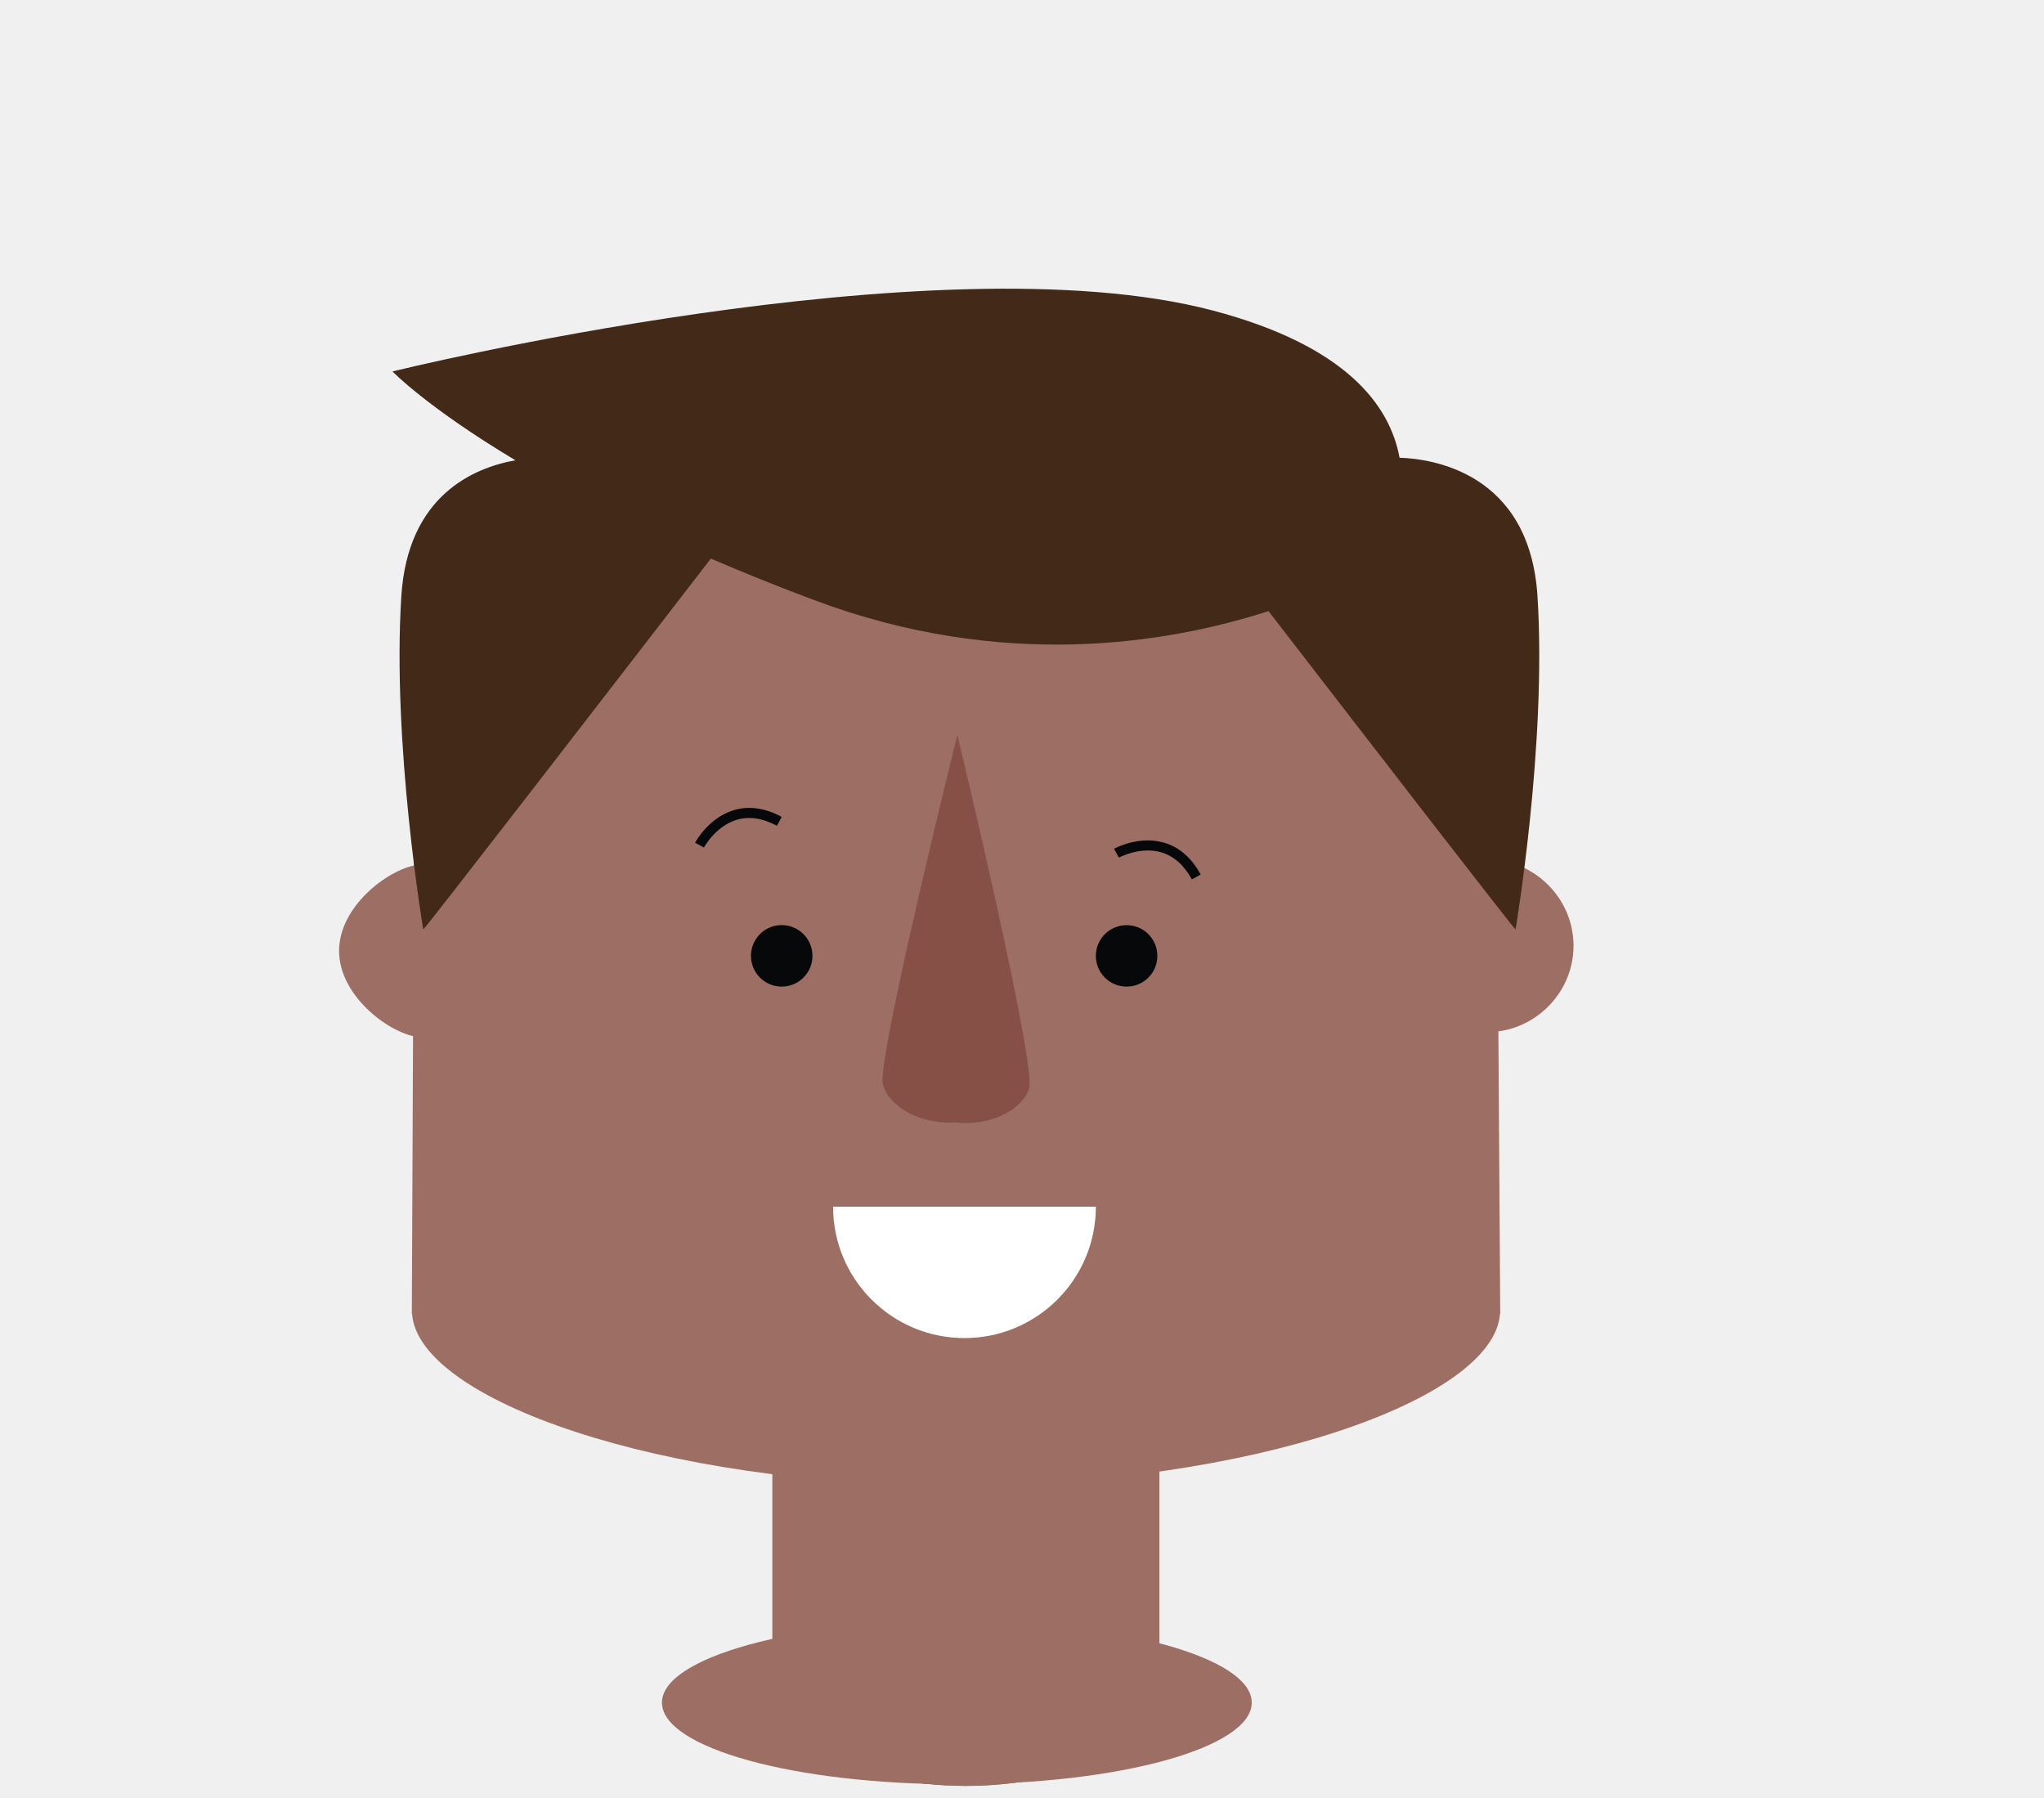
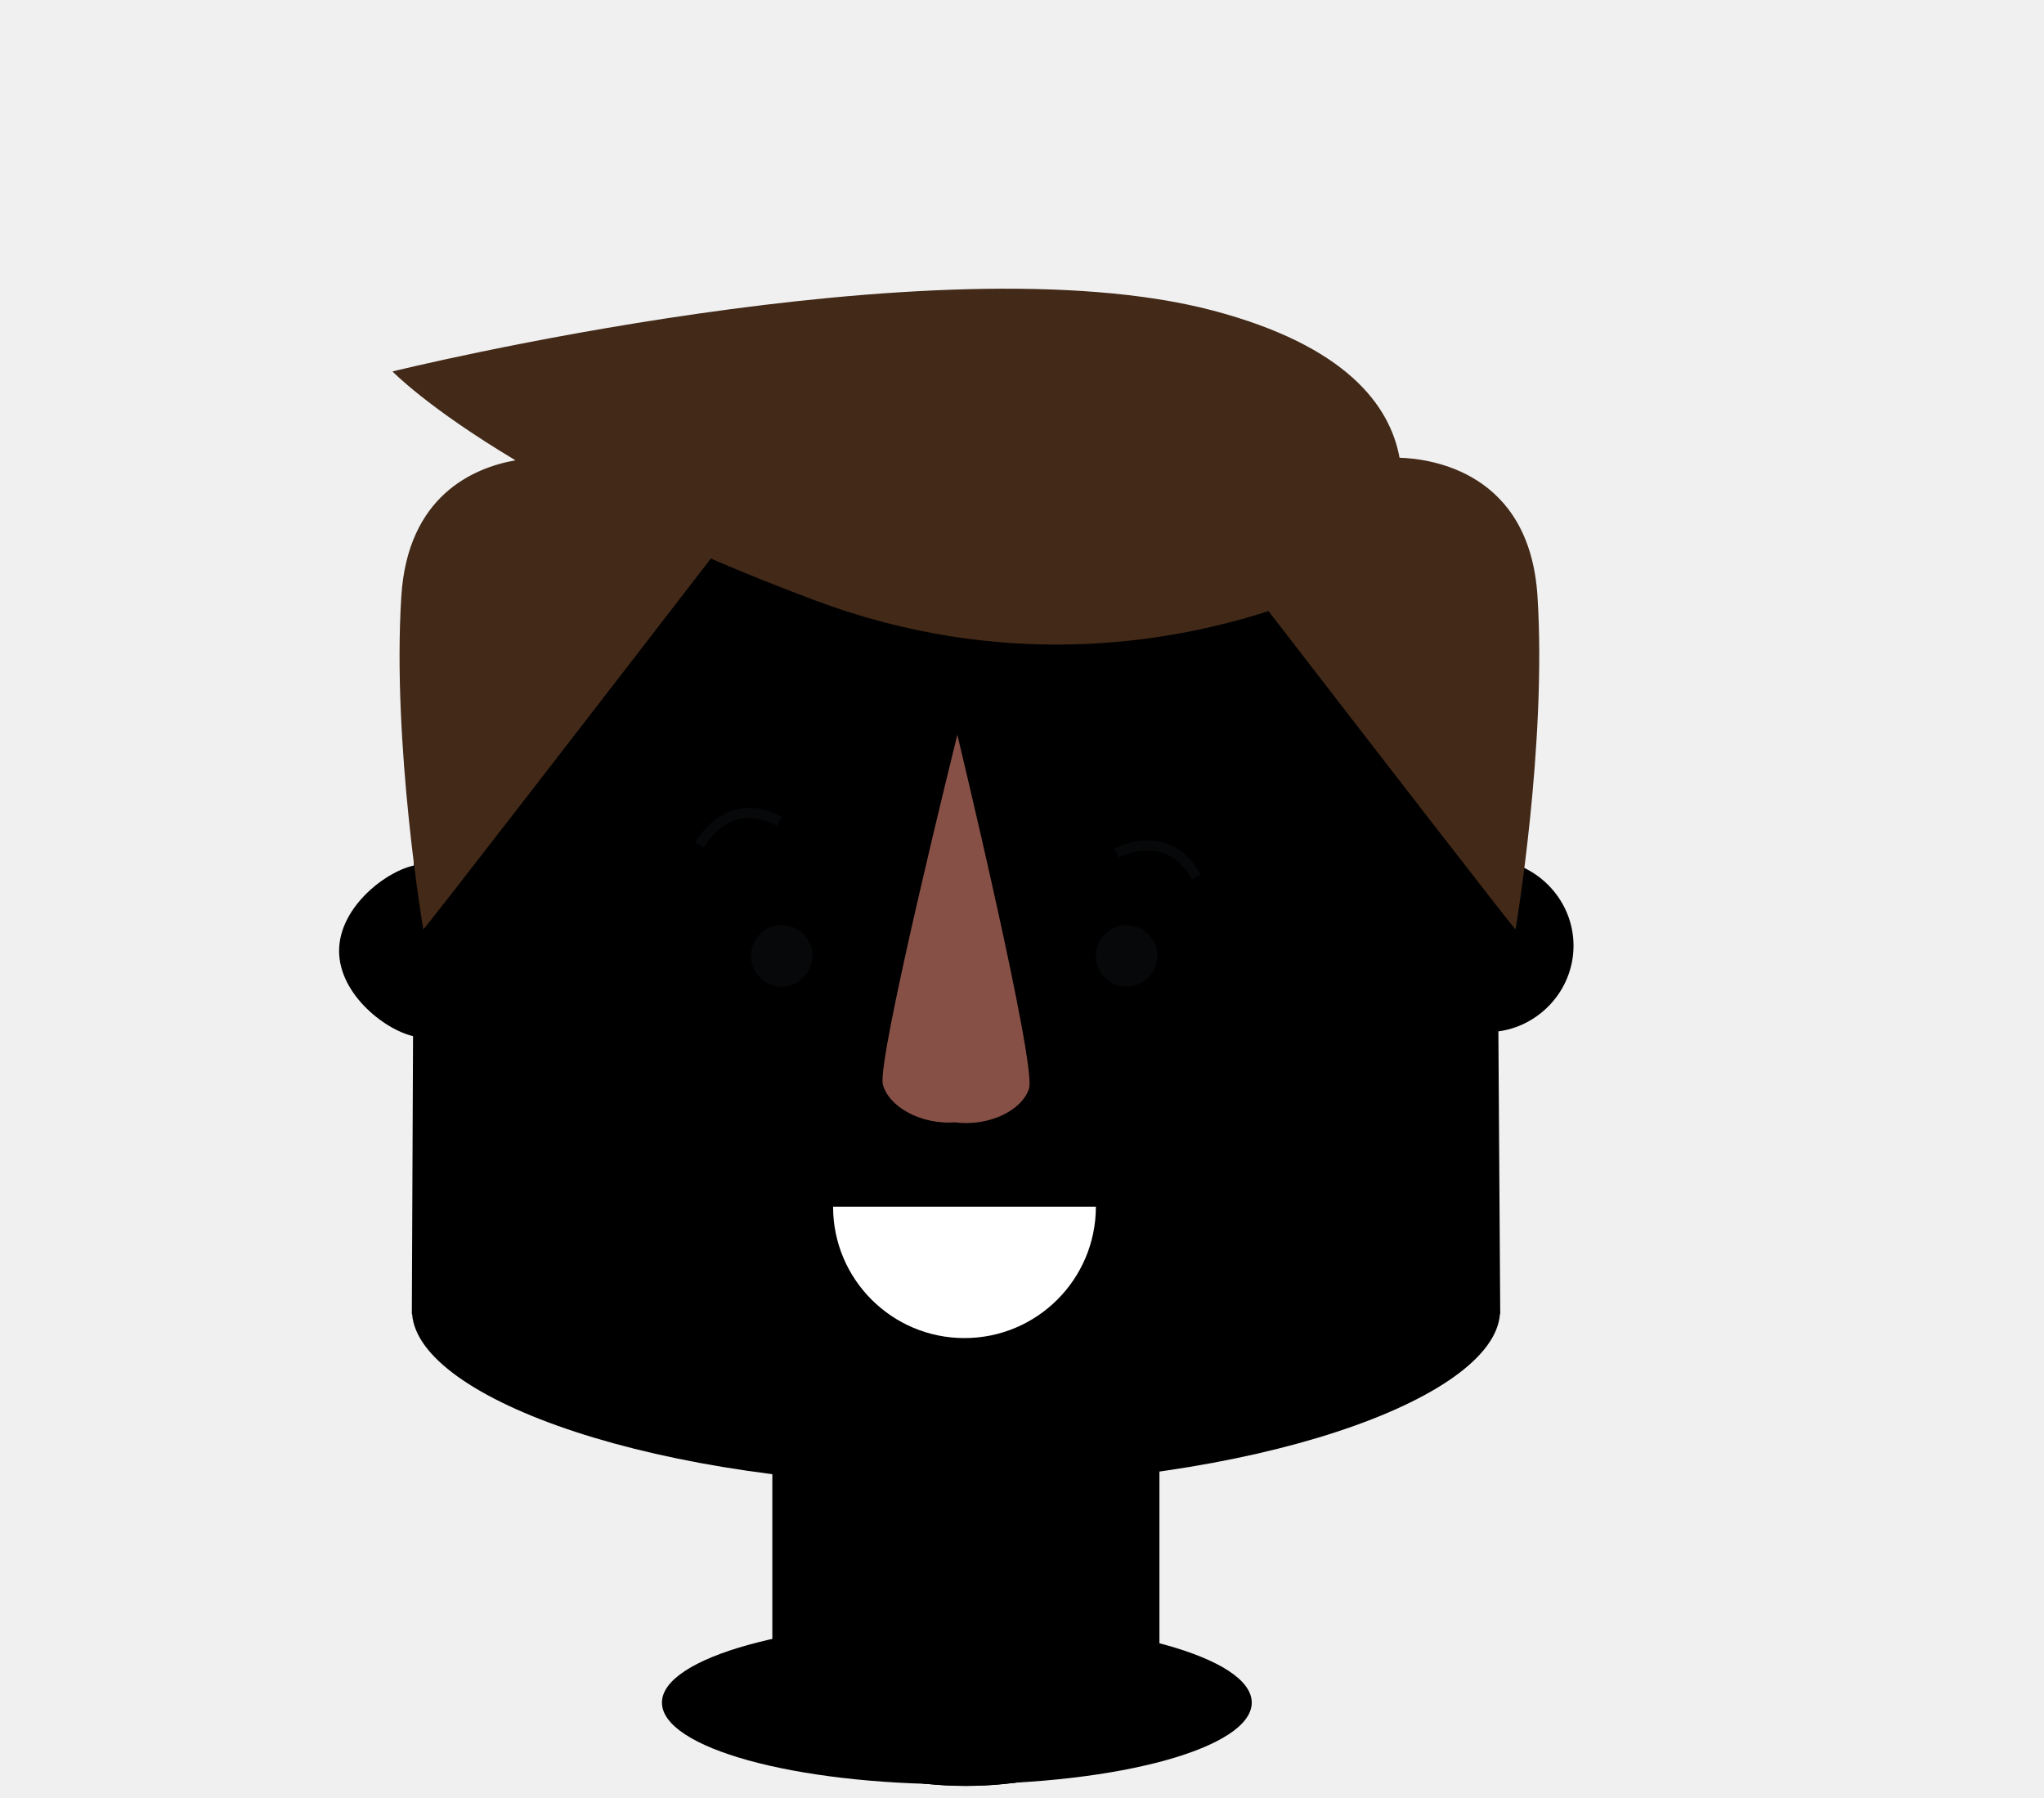
<svg x="0px" y="0px" width="173.998px" height="153.019px" viewBox="0 0 173.998 153.019">
-   <g fill="#9D6E63">
+   <g class="fill-piel-b">
    <rect x="65.757" y="123.148" width="32.938" height="20.582" />
    <path d="M98.707,143.7c0,4.596-7.382,8.318-16.486,8.318c-9.104,0-16.486-3.723-16.486-8.318c0-4.589,7.382-8.312,16.486-8.312C91.325,135.388,98.707,139.11,98.707,143.7z" />
    <path d="M127.388,62.888c0-19.998-20.621-36.827-46.061-36.827c-25.437,0-46.058,17.133-46.058,37.137c0,0.223-0.211,48.655-0.211,48.655h0.024c0.529,7.262,21.048,14.596,46.301,14.596c25.253,0,45.772-7.334,46.302-14.596h0.024C127.71,111.853,127.388,63.12,127.388,62.888z" />
    <path d="M35.444,73.635c-2.419,0.385-6.579,3.509-6.579,7.307s4.159,6.925,6.579,7.31V73.635z" />
    <path d="M127.369,87.813c3.633-0.385,6.579-3.512,6.579-7.31c0-3.798-2.946-6.922-6.579-7.307V87.813z" />
  </g>
  <g fill="#060809">
    <circle cx="66.544" cy="81.364" r="2.618" />
    <path d="M59.926,72.14l-0.761-0.403c0.048-0.084,1.135-2.109,3.274-2.766c1.291-0.395,2.669-0.208,4.105,0.562l-0.406,0.759c-1.225-0.656-2.384-0.828-3.446-0.503C60.89,70.343,59.936,72.122,59.926,72.14z" />
  </g>
  <path fill="#875047" d="M81.495,62.545c0,0-6.879,27.688-6.341,29.758c0.49,1.908,3.238,3.44,6.137,3.235c2.875,0.37,5.707-1.002,6.308-2.88C88.252,90.621,81.495,62.545,81.495,62.545z" />
  <g fill="#060809">
    <path d="M95.905,78.751c1.447,0,2.615,1.168,2.615,2.615c0,1.445-1.168,2.615-2.615,2.615c-1.448,0-2.618-1.17-2.618-2.615C93.288,79.919,94.457,78.751,95.905,78.751z" />
    <path d="M101.458,74.854c-0.665-1.212-1.538-1.989-2.606-2.302c-1.806-0.526-3.588,0.442-3.605,0.449l-0.415-0.75c0.084-0.048,2.104-1.146,4.252-0.523c1.297,0.373,2.351,1.288,3.127,2.717L101.458,74.854z" />
  </g>
-   <g fill="#9D6E63">
+   <g class="fill-piel-b">
    <rect x="65.757" y="123.148" width="32.938" height="20.582" />
    <path d="M98.707,143.7c0,4.596-7.382,8.318-16.486,8.318c-9.104,0-16.486-3.723-16.486-8.318c0-4.589,7.382-8.312,16.486-8.312C91.325,135.388,98.707,139.11,98.707,143.7z" />
  </g>
  <path fill="#FFFFFF" d="M82.101,113.899c6.179,0,11.187-5.011,11.187-11.183H70.917C70.917,108.889,75.919,113.899,82.101,113.899z" />
-   <ellipse fill="#9D6E63" cx="81.453" cy="144.929" rx="25.104" ry="6.951" />
+   <ellipse class="fill-piel-b" cx="81.453" cy="144.929" rx="25.104" ry="6.951" />
  <path fill="#422918" d="M130.88,50.744c-0.676-10.592-9.073-11.697-11.741-11.781c-0.82-4.463-4.548-9.54-15.907-12.533c-23.588-6.218-69.82,5.188-69.82,5.188s2.934,3.058,10.465,7.562c-3.536,0.63-9.166,2.981-9.713,11.564c-0.804,12.601,1.866,28.368,1.866,28.368c0.05,0.089,15.812-20.325,24.481-31.565c2.696,1.16,5.622,2.343,8.807,3.538c15.958,5.984,29.927,3.749,38.665,0.932c8.833,11.448,20.988,27.174,21.031,27.096C129.014,79.111,131.684,63.344,130.88,50.744z" />
</svg>
